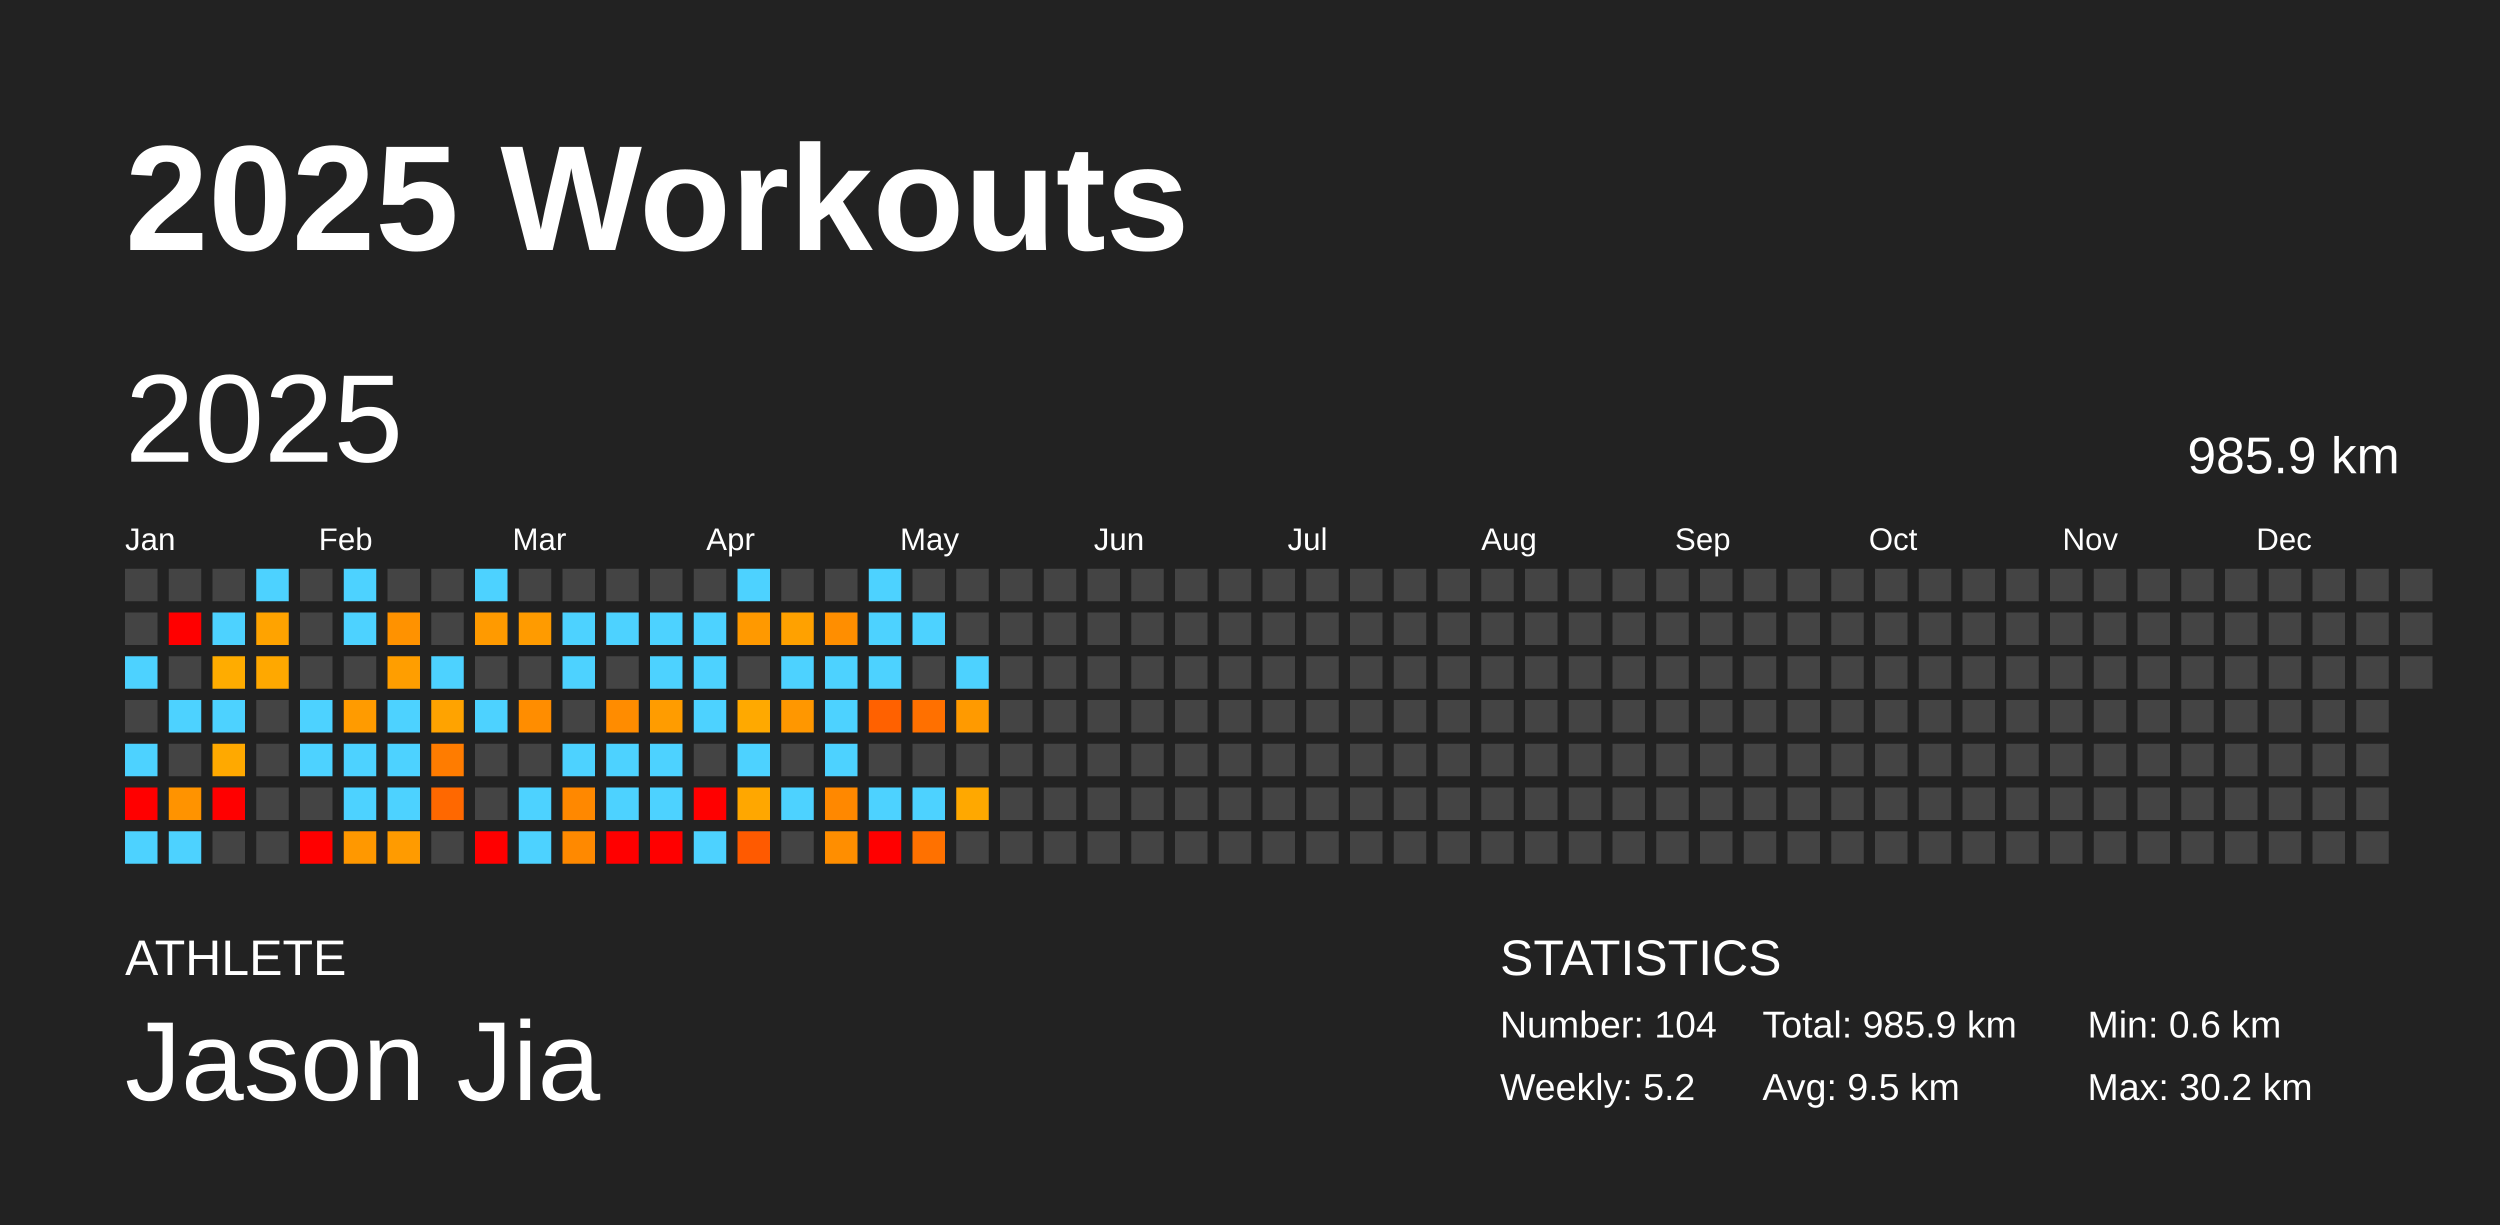
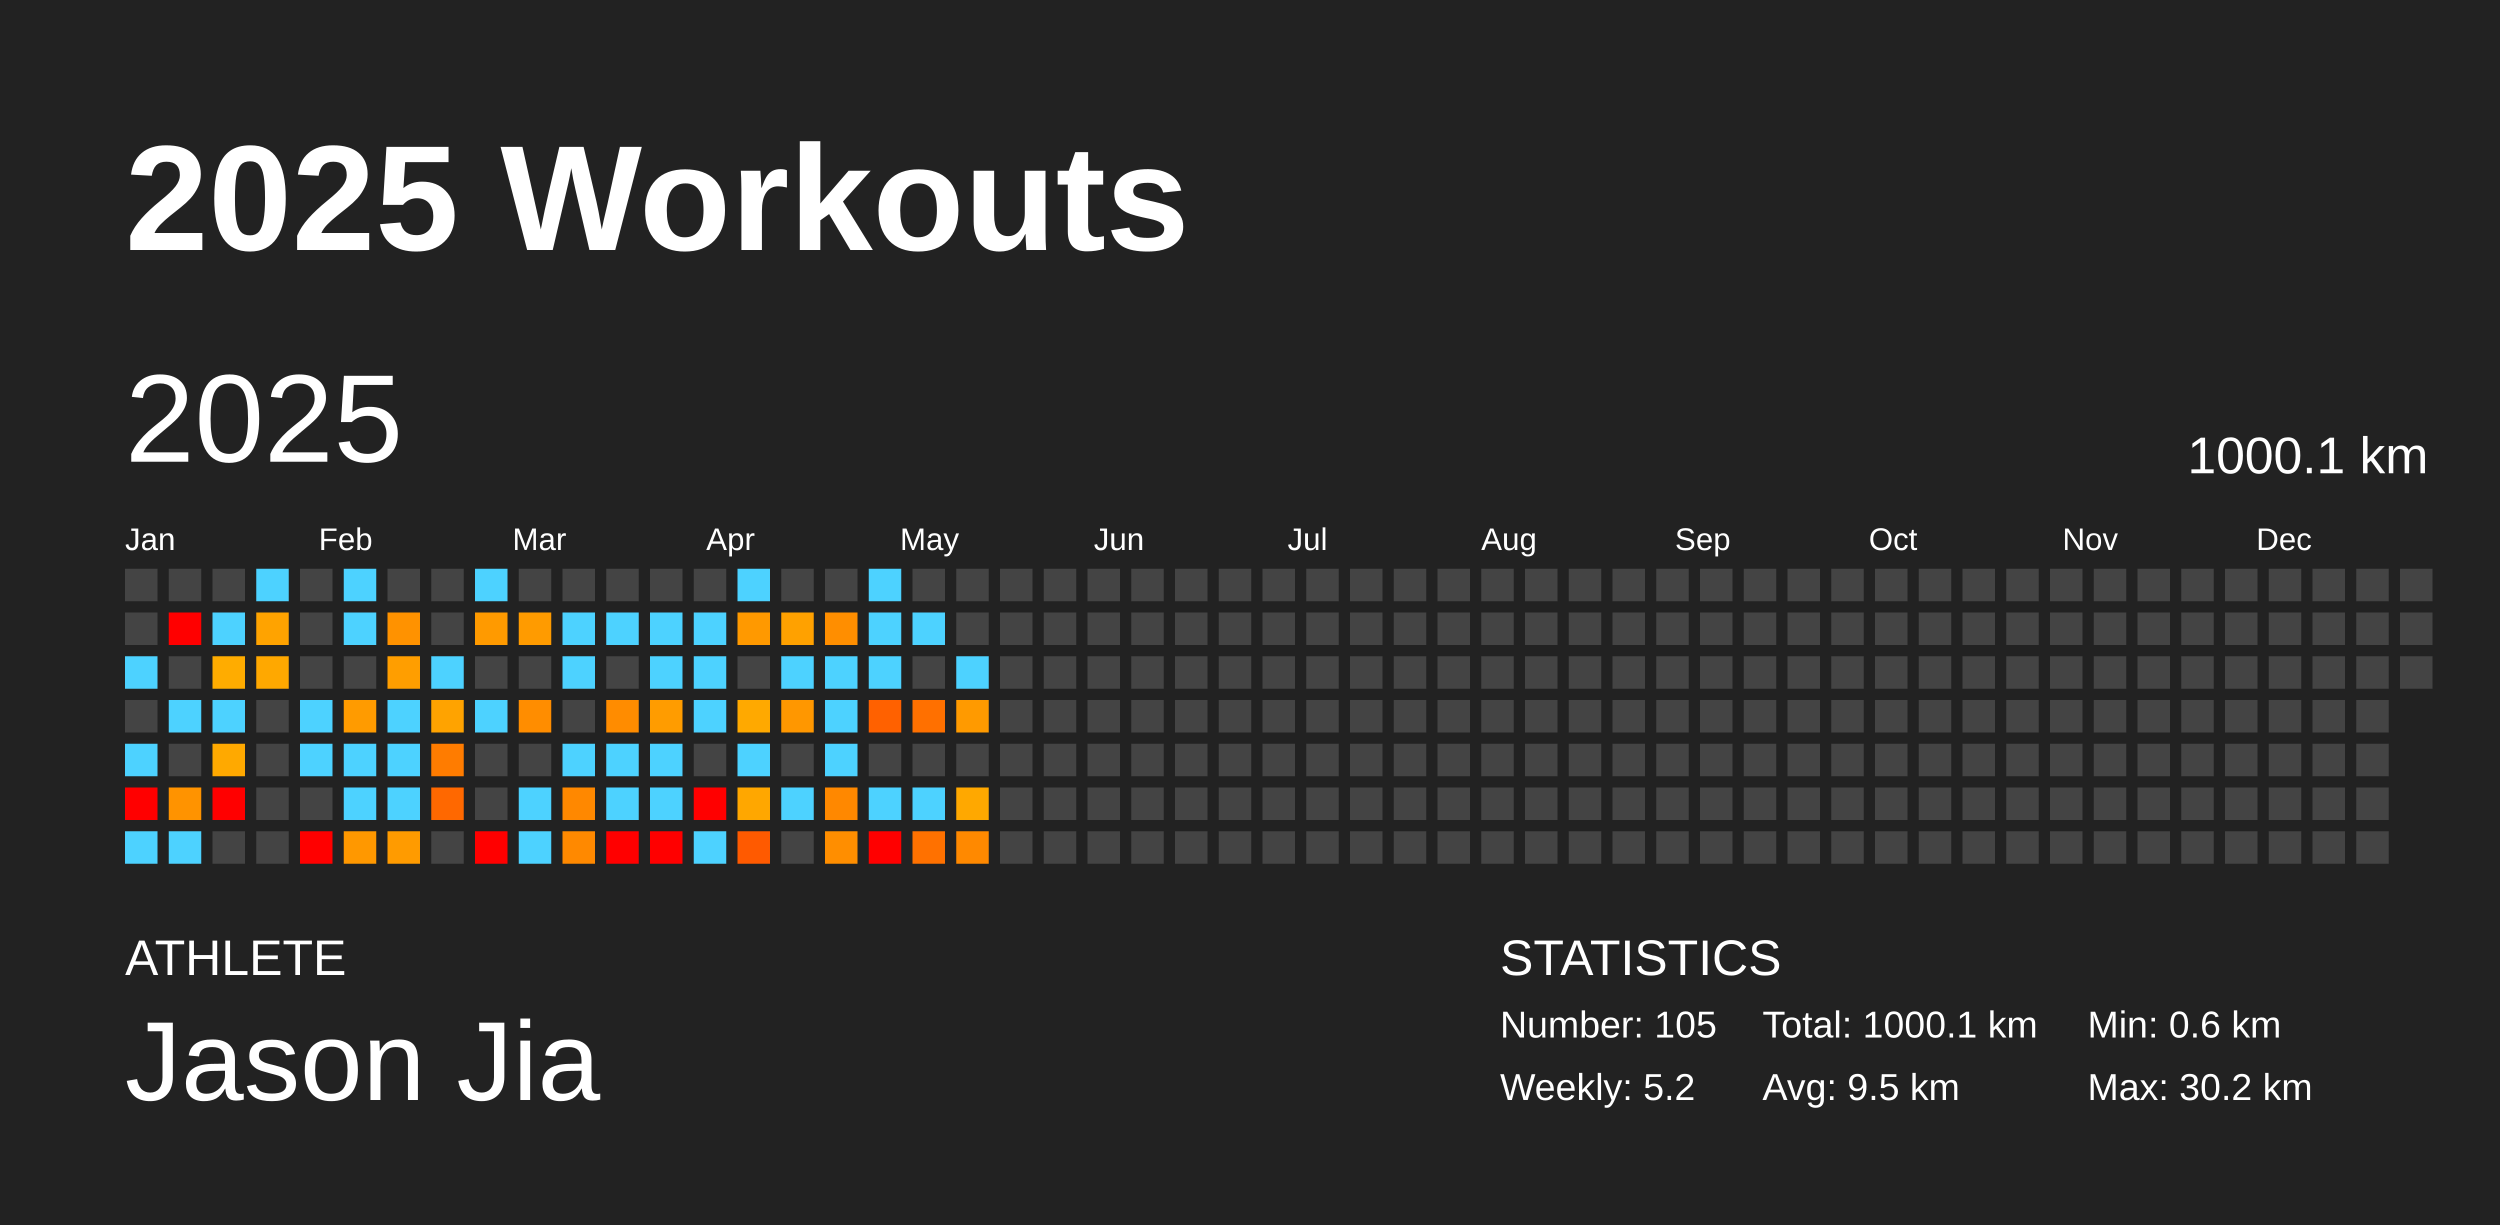
<svg xmlns="http://www.w3.org/2000/svg" baseProfile="full" height="98mm" version="1.1" viewBox="0,0,200,98" width="200mm">
  <defs />
  <rect fill="#222222" height="98" width="200" x="0" y="0" />
  <text fill="#FFFFFF" style="font-size:12px; font-family:Arial; font-weight:bold;" x="10" y="20">2025 Workouts</text>
  <text fill="#FFFFFF" style="font-size:4px; font-family:Arial" x="10" y="78">ATHLETE</text>
  <text fill="#FFFFFF" style="font-size:9px; font-family:Arial" x="10" y="88">Jason Jia</text>
  <text fill="#FFFFFF" style="font-size:4px; font-family:Arial" x="120" y="78">STATISTICS</text>
-   <text fill="#FFFFFF" style="font-size:3px; font-family:Arial" x="120" y="83">Number: 104</text>
+   <text fill="#FFFFFF" style="font-size:3px; font-family:Arial" x="120" y="83">Number: 105</text>
  <text fill="#FFFFFF" style="font-size:3px; font-family:Arial" x="120" y="88">Weekly: 5.2</text>
-   <text fill="#FFFFFF" style="font-size:3px; font-family:Arial" x="141" y="83">Total: 985.9 km</text>
+   <text fill="#FFFFFF" style="font-size:3px; font-family:Arial" x="141" y="83">Total: 1000.1 km</text>
  <text fill="#FFFFFF" style="font-size:3px; font-family:Arial" x="141" y="88">Avg: 9.5 km</text>
  <text fill="#FFFFFF" style="font-size:3px; font-family:Arial" x="167" y="83">Min: 0.6 km</text>
  <text fill="#FFFFFF" style="font-size:3px; font-family:Arial" x="167" y="88">Max: 30.2 km</text>
  <text dominant-baseline="hanging" fill="#FFFFFF" style="font-size:10.0px; font-family:Arial;" x="10" y="30">2025</text>
-   <text dominant-baseline="hanging" fill="#FFFFFF" style="font-size:4.125px; font-family:Arial;" x="175" y="35">985.9 km</text>
+   <text dominant-baseline="hanging" fill="#FFFFFF" style="font-size:4.125px; font-family:Arial;" x="175" y="35">1000.1 km</text>
  <text fill="#FFFFFF" style="font-size:2.5px; font-family:Arial" x="10.0" y="44">Jan</text>
  <text fill="#FFFFFF" style="font-size:2.5px; font-family:Arial" x="25.5" y="44">Feb</text>
  <text fill="#FFFFFF" style="font-size:2.5px; font-family:Arial" x="41.0" y="44">Mar</text>
  <text fill="#FFFFFF" style="font-size:2.5px; font-family:Arial" x="56.5" y="44">Apr</text>
  <text fill="#FFFFFF" style="font-size:2.5px; font-family:Arial" x="72.0" y="44">May</text>
  <text fill="#FFFFFF" style="font-size:2.5px; font-family:Arial" x="87.5" y="44">Jun</text>
  <text fill="#FFFFFF" style="font-size:2.5px; font-family:Arial" x="103.0" y="44">Jul</text>
  <text fill="#FFFFFF" style="font-size:2.5px; font-family:Arial" x="118.5" y="44">Aug</text>
  <text fill="#FFFFFF" style="font-size:2.5px; font-family:Arial" x="134.0" y="44">Sep</text>
  <text fill="#FFFFFF" style="font-size:2.5px; font-family:Arial" x="149.5" y="44">Oct</text>
  <text fill="#FFFFFF" style="font-size:2.5px; font-family:Arial" x="165.0" y="44">Nov</text>
  <text fill="#FFFFFF" style="font-size:2.5px; font-family:Arial" x="180.5" y="44">Dec</text>
  <rect fill="#444444" height="2.6" width="2.6" x="10.0" y="45.5" />
  <rect fill="#444444" height="2.6" width="2.6" x="10.0" y="49.0" />
  <rect fill="#4dd2ff" height="2.6" width="2.6" x="10.0" y="52.5" />
  <rect fill="#444444" height="2.6" width="2.6" x="10.0" y="56.0" />
  <rect fill="#4dd2ff" height="2.6" width="2.6" x="10.0" y="59.5" />
  <rect fill="red" height="2.6" width="2.6" x="10.0" y="63.0" />
  <rect fill="#4dd2ff" height="2.6" width="2.6" x="10.0" y="66.5" />
  <rect fill="#444444" height="2.6" width="2.6" x="13.5" y="45.5" />
  <rect fill="red" height="2.6" width="2.6" x="13.5" y="49.0" />
  <rect fill="#444444" height="2.6" width="2.6" x="13.5" y="52.5" />
  <rect fill="#4dd2ff" height="2.6" width="2.6" x="13.5" y="56.0" />
  <rect fill="#444444" height="2.6" width="2.6" x="13.5" y="59.5" />
  <rect fill="#ff9300" height="2.6" width="2.6" x="13.5" y="63.0" />
  <rect fill="#4dd2ff" height="2.6" width="2.6" x="13.5" y="66.5" />
  <rect fill="#444444" height="2.6" width="2.6" x="17.0" y="45.5" />
  <rect fill="#4dd2ff" height="2.6" width="2.6" x="17.0" y="49.0" />
  <rect fill="#ffac00" height="2.6" width="2.6" x="17.0" y="52.5" />
  <rect fill="#4dd2ff" height="2.6" width="2.6" x="17.0" y="56.0" />
  <rect fill="#ffa900" height="2.6" width="2.6" x="17.0" y="59.5" />
  <rect fill="red" height="2.6" width="2.6" x="17.0" y="63.0" />
  <rect fill="#444444" height="2.6" width="2.6" x="17.0" y="66.5" />
  <rect fill="#4dd2ff" height="2.6" width="2.6" x="20.5" y="45.5" />
  <rect fill="#ffa300" height="2.6" width="2.6" x="20.5" y="49.0" />
  <rect fill="#ffa800" height="2.6" width="2.6" x="20.5" y="52.5" />
  <rect fill="#444444" height="2.6" width="2.6" x="20.5" y="56.0" />
  <rect fill="#444444" height="2.6" width="2.6" x="20.5" y="59.5" />
  <rect fill="#444444" height="2.6" width="2.6" x="20.5" y="63.0" />
  <rect fill="#444444" height="2.6" width="2.6" x="20.5" y="66.5" />
  <rect fill="#444444" height="2.6" width="2.6" x="24.0" y="45.5" />
  <rect fill="#444444" height="2.6" width="2.6" x="24.0" y="49.0" />
  <rect fill="#444444" height="2.6" width="2.6" x="24.0" y="52.5" />
  <rect fill="#4dd2ff" height="2.6" width="2.6" x="24.0" y="56.0" />
  <rect fill="#4dd2ff" height="2.6" width="2.6" x="24.0" y="59.5" />
  <rect fill="#444444" height="2.6" width="2.6" x="24.0" y="63.0" />
  <rect fill="red" height="2.6" width="2.6" x="24.0" y="66.5" />
  <rect fill="#4dd2ff" height="2.6" width="2.6" x="27.5" y="45.5" />
  <rect fill="#4dd2ff" height="2.6" width="2.6" x="27.5" y="49.0" />
  <rect fill="#444444" height="2.6" width="2.6" x="27.5" y="52.5" />
  <rect fill="#ff9b00" height="2.6" width="2.6" x="27.5" y="56.0" />
  <rect fill="#4dd2ff" height="2.6" width="2.6" x="27.5" y="59.5" />
  <rect fill="#4dd2ff" height="2.6" width="2.6" x="27.5" y="63.0" />
  <rect fill="#ff9800" height="2.6" width="2.6" x="27.5" y="66.5" />
  <rect fill="#444444" height="2.6" width="2.6" x="31.0" y="45.5" />
  <rect fill="#ff9200" height="2.6" width="2.6" x="31.0" y="49.0" />
  <rect fill="#ff9e00" height="2.6" width="2.6" x="31.0" y="52.5" />
  <rect fill="#4dd2ff" height="2.6" width="2.6" x="31.0" y="56.0" />
  <rect fill="#4dd2ff" height="2.6" width="2.6" x="31.0" y="59.5" />
  <rect fill="#4dd2ff" height="2.6" width="2.6" x="31.0" y="63.0" />
  <rect fill="#ff9b00" height="2.6" width="2.6" x="31.0" y="66.5" />
  <rect fill="#444444" height="2.6" width="2.6" x="34.5" y="45.5" />
  <rect fill="#444444" height="2.6" width="2.6" x="34.5" y="49.0" />
  <rect fill="#4dd2ff" height="2.6" width="2.6" x="34.5" y="52.5" />
  <rect fill="#ffa300" height="2.6" width="2.6" x="34.5" y="56.0" />
  <rect fill="#ff7c00" height="2.6" width="2.6" x="34.5" y="59.5" />
  <rect fill="#ff6800" height="2.6" width="2.6" x="34.5" y="63.0" />
  <rect fill="#444444" height="2.6" width="2.6" x="34.5" y="66.5" />
  <rect fill="#4dd2ff" height="2.6" width="2.6" x="38.0" y="45.5" />
  <rect fill="#ff9a00" height="2.6" width="2.6" x="38.0" y="49.0" />
  <rect fill="#444444" height="2.6" width="2.6" x="38.0" y="52.5" />
  <rect fill="#4dd2ff" height="2.6" width="2.6" x="38.0" y="56.0" />
  <rect fill="#444444" height="2.6" width="2.6" x="38.0" y="59.5" />
  <rect fill="#444444" height="2.6" width="2.6" x="38.0" y="63.0" />
  <rect fill="red" height="2.6" width="2.6" x="38.0" y="66.5" />
  <rect fill="#444444" height="2.6" width="2.6" x="41.5" y="45.5" />
  <rect fill="#ff9b00" height="2.6" width="2.6" x="41.5" y="49.0" />
  <rect fill="#444444" height="2.6" width="2.6" x="41.5" y="52.5" />
  <rect fill="#ff8d00" height="2.6" width="2.6" x="41.5" y="56.0" />
  <rect fill="#444444" height="2.6" width="2.6" x="41.5" y="59.5" />
  <rect fill="#4dd2ff" height="2.6" width="2.6" x="41.5" y="63.0" />
  <rect fill="#4dd2ff" height="2.6" width="2.6" x="41.5" y="66.5" />
  <rect fill="#444444" height="2.6" width="2.6" x="45.0" y="45.5" />
  <rect fill="#4dd2ff" height="2.6" width="2.6" x="45.0" y="49.0" />
  <rect fill="#4dd2ff" height="2.6" width="2.6" x="45.0" y="52.5" />
  <rect fill="#444444" height="2.6" width="2.6" x="45.0" y="56.0" />
  <rect fill="#4dd2ff" height="2.6" width="2.6" x="45.0" y="59.5" />
  <rect fill="#ff8800" height="2.6" width="2.6" x="45.0" y="63.0" />
  <rect fill="#ff8900" height="2.6" width="2.6" x="45.0" y="66.5" />
  <rect fill="#444444" height="2.6" width="2.6" x="48.5" y="45.5" />
  <rect fill="#4dd2ff" height="2.6" width="2.6" x="48.5" y="49.0" />
  <rect fill="#444444" height="2.6" width="2.6" x="48.5" y="52.5" />
  <rect fill="#ff8c00" height="2.6" width="2.6" x="48.5" y="56.0" />
  <rect fill="#4dd2ff" height="2.6" width="2.6" x="48.5" y="59.5" />
  <rect fill="#4dd2ff" height="2.6" width="2.6" x="48.5" y="63.0" />
  <rect fill="red" height="2.6" width="2.6" x="48.5" y="66.5" />
  <rect fill="#444444" height="2.6" width="2.6" x="52.0" y="45.5" />
  <rect fill="#4dd2ff" height="2.6" width="2.6" x="52.0" y="49.0" />
  <rect fill="#4dd2ff" height="2.6" width="2.6" x="52.0" y="52.5" />
  <rect fill="#ff9c00" height="2.6" width="2.6" x="52.0" y="56.0" />
  <rect fill="#4dd2ff" height="2.6" width="2.6" x="52.0" y="59.5" />
  <rect fill="#4dd2ff" height="2.6" width="2.6" x="52.0" y="63.0" />
  <rect fill="red" height="2.6" width="2.6" x="52.0" y="66.5" />
  <rect fill="#444444" height="2.6" width="2.6" x="55.5" y="45.5" />
  <rect fill="#4dd2ff" height="2.6" width="2.6" x="55.5" y="49.0" />
  <rect fill="#4dd2ff" height="2.6" width="2.6" x="55.5" y="52.5" />
  <rect fill="#4dd2ff" height="2.6" width="2.6" x="55.5" y="56.0" />
  <rect fill="#444444" height="2.6" width="2.6" x="55.5" y="59.5" />
  <rect fill="red" height="2.6" width="2.6" x="55.5" y="63.0" />
  <rect fill="#4dd2ff" height="2.6" width="2.6" x="55.5" y="66.5" />
  <rect fill="#4dd2ff" height="2.6" width="2.6" x="59.0" y="45.5" />
  <rect fill="#ff9900" height="2.6" width="2.6" x="59.0" y="49.0" />
  <rect fill="#444444" height="2.6" width="2.6" x="59.0" y="52.5" />
  <rect fill="#ffa900" height="2.6" width="2.6" x="59.0" y="56.0" />
  <rect fill="#4dd2ff" height="2.6" width="2.6" x="59.0" y="59.5" />
  <rect fill="#ffa700" height="2.6" width="2.6" x="59.0" y="63.0" />
  <rect fill="#ff5a00" height="2.6" width="2.6" x="59.0" y="66.5" />
  <rect fill="#444444" height="2.6" width="2.6" x="62.5" y="45.5" />
  <rect fill="#ffa100" height="2.6" width="2.6" x="62.5" y="49.0" />
  <rect fill="#4dd2ff" height="2.6" width="2.6" x="62.5" y="52.5" />
  <rect fill="#ff9700" height="2.6" width="2.6" x="62.5" y="56.0" />
  <rect fill="#444444" height="2.6" width="2.6" x="62.5" y="59.5" />
  <rect fill="#4dd2ff" height="2.6" width="2.6" x="62.5" y="63.0" />
  <rect fill="#444444" height="2.6" width="2.6" x="62.5" y="66.5" />
  <rect fill="#444444" height="2.6" width="2.6" x="66.0" y="45.5" />
  <rect fill="#ff8e00" height="2.6" width="2.6" x="66.0" y="49.0" />
  <rect fill="#4dd2ff" height="2.6" width="2.6" x="66.0" y="52.5" />
  <rect fill="#4dd2ff" height="2.6" width="2.6" x="66.0" y="56.0" />
  <rect fill="#4dd2ff" height="2.6" width="2.6" x="66.0" y="59.5" />
  <rect fill="#ff8800" height="2.6" width="2.6" x="66.0" y="63.0" />
  <rect fill="#ff8e00" height="2.6" width="2.6" x="66.0" y="66.5" />
  <rect fill="#4dd2ff" height="2.6" width="2.6" x="69.5" y="45.5" />
  <rect fill="#4dd2ff" height="2.6" width="2.6" x="69.5" y="49.0" />
  <rect fill="#4dd2ff" height="2.6" width="2.6" x="69.5" y="52.5" />
  <rect fill="#ff6100" height="2.6" width="2.6" x="69.5" y="56.0" />
  <rect fill="#444444" height="2.6" width="2.6" x="69.5" y="59.5" />
  <rect fill="#4dd2ff" height="2.6" width="2.6" x="69.5" y="63.0" />
  <rect fill="red" height="2.6" width="2.6" x="69.5" y="66.5" />
  <rect fill="#444444" height="2.6" width="2.6" x="73.0" y="45.5" />
  <rect fill="#4dd2ff" height="2.6" width="2.6" x="73.0" y="49.0" />
  <rect fill="#444444" height="2.6" width="2.6" x="73.0" y="52.5" />
  <rect fill="#ff7000" height="2.6" width="2.6" x="73.0" y="56.0" />
  <rect fill="#444444" height="2.6" width="2.6" x="73.0" y="59.5" />
  <rect fill="#4dd2ff" height="2.6" width="2.6" x="73.0" y="63.0" />
  <rect fill="#ff7100" height="2.6" width="2.6" x="73.0" y="66.5" />
  <rect fill="#444444" height="2.6" width="2.6" x="76.5" y="45.5" />
  <rect fill="#444444" height="2.6" width="2.6" x="76.5" y="49.0" />
  <rect fill="#4dd2ff" height="2.6" width="2.6" x="76.5" y="52.5" />
  <rect fill="#ff9a00" height="2.6" width="2.6" x="76.5" y="56.0" />
  <rect fill="#444444" height="2.6" width="2.6" x="76.5" y="59.5" />
  <rect fill="#ffa800" height="2.6" width="2.6" x="76.5" y="63.0" />
-   <rect fill="#444444" height="2.6" width="2.6" x="76.5" y="66.5" />
+   <rect fill="#ff8900" height="2.6" width="2.6" x="76.5" y="66.5" />
  <rect fill="#444444" height="2.6" width="2.6" x="80.0" y="45.5" />
  <rect fill="#444444" height="2.6" width="2.6" x="80.0" y="49.0" />
  <rect fill="#444444" height="2.6" width="2.6" x="80.0" y="52.5" />
  <rect fill="#444444" height="2.6" width="2.6" x="80.0" y="56.0" />
  <rect fill="#444444" height="2.6" width="2.6" x="80.0" y="59.5" />
  <rect fill="#444444" height="2.6" width="2.6" x="80.0" y="63.0" />
  <rect fill="#444444" height="2.6" width="2.6" x="80.0" y="66.5" />
  <rect fill="#444444" height="2.6" width="2.6" x="83.5" y="45.5" />
  <rect fill="#444444" height="2.6" width="2.6" x="83.5" y="49.0" />
  <rect fill="#444444" height="2.6" width="2.6" x="83.5" y="52.5" />
  <rect fill="#444444" height="2.6" width="2.6" x="83.5" y="56.0" />
  <rect fill="#444444" height="2.6" width="2.6" x="83.5" y="59.5" />
  <rect fill="#444444" height="2.6" width="2.6" x="83.5" y="63.0" />
  <rect fill="#444444" height="2.6" width="2.6" x="83.5" y="66.5" />
  <rect fill="#444444" height="2.6" width="2.6" x="87.0" y="45.5" />
  <rect fill="#444444" height="2.6" width="2.6" x="87.0" y="49.0" />
  <rect fill="#444444" height="2.6" width="2.6" x="87.0" y="52.5" />
  <rect fill="#444444" height="2.6" width="2.6" x="87.0" y="56.0" />
  <rect fill="#444444" height="2.6" width="2.6" x="87.0" y="59.5" />
  <rect fill="#444444" height="2.6" width="2.6" x="87.0" y="63.0" />
  <rect fill="#444444" height="2.6" width="2.6" x="87.0" y="66.5" />
  <rect fill="#444444" height="2.6" width="2.6" x="90.5" y="45.5" />
  <rect fill="#444444" height="2.6" width="2.6" x="90.5" y="49.0" />
  <rect fill="#444444" height="2.6" width="2.6" x="90.5" y="52.5" />
  <rect fill="#444444" height="2.6" width="2.6" x="90.5" y="56.0" />
  <rect fill="#444444" height="2.6" width="2.6" x="90.5" y="59.5" />
  <rect fill="#444444" height="2.6" width="2.6" x="90.5" y="63.0" />
  <rect fill="#444444" height="2.6" width="2.6" x="90.5" y="66.5" />
  <rect fill="#444444" height="2.6" width="2.6" x="94.0" y="45.5" />
  <rect fill="#444444" height="2.6" width="2.6" x="94.0" y="49.0" />
  <rect fill="#444444" height="2.6" width="2.6" x="94.0" y="52.5" />
  <rect fill="#444444" height="2.6" width="2.6" x="94.0" y="56.0" />
  <rect fill="#444444" height="2.6" width="2.6" x="94.0" y="59.5" />
  <rect fill="#444444" height="2.6" width="2.6" x="94.0" y="63.0" />
  <rect fill="#444444" height="2.6" width="2.6" x="94.0" y="66.5" />
  <rect fill="#444444" height="2.6" width="2.6" x="97.5" y="45.5" />
  <rect fill="#444444" height="2.6" width="2.6" x="97.5" y="49.0" />
  <rect fill="#444444" height="2.6" width="2.6" x="97.5" y="52.5" />
  <rect fill="#444444" height="2.6" width="2.6" x="97.5" y="56.0" />
  <rect fill="#444444" height="2.6" width="2.6" x="97.5" y="59.5" />
  <rect fill="#444444" height="2.6" width="2.6" x="97.5" y="63.0" />
  <rect fill="#444444" height="2.6" width="2.6" x="97.5" y="66.5" />
  <rect fill="#444444" height="2.6" width="2.6" x="101.0" y="45.5" />
  <rect fill="#444444" height="2.6" width="2.6" x="101.0" y="49.0" />
  <rect fill="#444444" height="2.6" width="2.6" x="101.0" y="52.5" />
  <rect fill="#444444" height="2.6" width="2.6" x="101.0" y="56.0" />
  <rect fill="#444444" height="2.6" width="2.6" x="101.0" y="59.5" />
  <rect fill="#444444" height="2.6" width="2.6" x="101.0" y="63.0" />
  <rect fill="#444444" height="2.6" width="2.6" x="101.0" y="66.5" />
  <rect fill="#444444" height="2.6" width="2.6" x="104.5" y="45.5" />
  <rect fill="#444444" height="2.6" width="2.6" x="104.5" y="49.0" />
  <rect fill="#444444" height="2.6" width="2.6" x="104.5" y="52.5" />
  <rect fill="#444444" height="2.6" width="2.6" x="104.5" y="56.0" />
  <rect fill="#444444" height="2.6" width="2.6" x="104.5" y="59.5" />
  <rect fill="#444444" height="2.6" width="2.6" x="104.5" y="63.0" />
  <rect fill="#444444" height="2.6" width="2.6" x="104.5" y="66.5" />
  <rect fill="#444444" height="2.6" width="2.6" x="108.0" y="45.5" />
  <rect fill="#444444" height="2.6" width="2.6" x="108.0" y="49.0" />
  <rect fill="#444444" height="2.6" width="2.6" x="108.0" y="52.5" />
  <rect fill="#444444" height="2.6" width="2.6" x="108.0" y="56.0" />
  <rect fill="#444444" height="2.6" width="2.6" x="108.0" y="59.5" />
  <rect fill="#444444" height="2.6" width="2.6" x="108.0" y="63.0" />
  <rect fill="#444444" height="2.6" width="2.6" x="108.0" y="66.5" />
  <rect fill="#444444" height="2.6" width="2.6" x="111.5" y="45.5" />
  <rect fill="#444444" height="2.6" width="2.6" x="111.5" y="49.0" />
  <rect fill="#444444" height="2.6" width="2.6" x="111.5" y="52.5" />
  <rect fill="#444444" height="2.6" width="2.6" x="111.5" y="56.0" />
  <rect fill="#444444" height="2.6" width="2.6" x="111.5" y="59.5" />
  <rect fill="#444444" height="2.6" width="2.6" x="111.5" y="63.0" />
  <rect fill="#444444" height="2.6" width="2.6" x="111.5" y="66.5" />
  <rect fill="#444444" height="2.6" width="2.6" x="115.0" y="45.5" />
  <rect fill="#444444" height="2.6" width="2.6" x="115.0" y="49.0" />
  <rect fill="#444444" height="2.6" width="2.6" x="115.0" y="52.5" />
  <rect fill="#444444" height="2.6" width="2.6" x="115.0" y="56.0" />
  <rect fill="#444444" height="2.6" width="2.6" x="115.0" y="59.5" />
  <rect fill="#444444" height="2.6" width="2.6" x="115.0" y="63.0" />
  <rect fill="#444444" height="2.6" width="2.6" x="115.0" y="66.5" />
  <rect fill="#444444" height="2.6" width="2.6" x="118.5" y="45.5" />
  <rect fill="#444444" height="2.6" width="2.6" x="118.5" y="49.0" />
  <rect fill="#444444" height="2.6" width="2.6" x="118.5" y="52.5" />
  <rect fill="#444444" height="2.6" width="2.6" x="118.5" y="56.0" />
  <rect fill="#444444" height="2.6" width="2.6" x="118.5" y="59.5" />
  <rect fill="#444444" height="2.6" width="2.6" x="118.5" y="63.0" />
  <rect fill="#444444" height="2.6" width="2.6" x="118.5" y="66.5" />
  <rect fill="#444444" height="2.6" width="2.6" x="122.0" y="45.5" />
  <rect fill="#444444" height="2.6" width="2.6" x="122.0" y="49.0" />
  <rect fill="#444444" height="2.6" width="2.6" x="122.0" y="52.5" />
  <rect fill="#444444" height="2.6" width="2.6" x="122.0" y="56.0" />
  <rect fill="#444444" height="2.6" width="2.6" x="122.0" y="59.5" />
  <rect fill="#444444" height="2.6" width="2.6" x="122.0" y="63.0" />
  <rect fill="#444444" height="2.6" width="2.6" x="122.0" y="66.5" />
  <rect fill="#444444" height="2.6" width="2.6" x="125.5" y="45.5" />
  <rect fill="#444444" height="2.6" width="2.6" x="125.5" y="49.0" />
  <rect fill="#444444" height="2.6" width="2.6" x="125.5" y="52.5" />
  <rect fill="#444444" height="2.6" width="2.6" x="125.5" y="56.0" />
  <rect fill="#444444" height="2.6" width="2.6" x="125.5" y="59.5" />
  <rect fill="#444444" height="2.6" width="2.6" x="125.5" y="63.0" />
  <rect fill="#444444" height="2.6" width="2.6" x="125.5" y="66.5" />
  <rect fill="#444444" height="2.6" width="2.6" x="129.0" y="45.5" />
  <rect fill="#444444" height="2.6" width="2.6" x="129.0" y="49.0" />
  <rect fill="#444444" height="2.6" width="2.6" x="129.0" y="52.5" />
  <rect fill="#444444" height="2.6" width="2.6" x="129.0" y="56.0" />
  <rect fill="#444444" height="2.6" width="2.6" x="129.0" y="59.5" />
  <rect fill="#444444" height="2.6" width="2.6" x="129.0" y="63.0" />
  <rect fill="#444444" height="2.6" width="2.6" x="129.0" y="66.5" />
  <rect fill="#444444" height="2.6" width="2.6" x="132.5" y="45.5" />
  <rect fill="#444444" height="2.6" width="2.6" x="132.5" y="49.0" />
  <rect fill="#444444" height="2.6" width="2.6" x="132.5" y="52.5" />
  <rect fill="#444444" height="2.6" width="2.6" x="132.5" y="56.0" />
  <rect fill="#444444" height="2.6" width="2.6" x="132.5" y="59.5" />
  <rect fill="#444444" height="2.6" width="2.6" x="132.5" y="63.0" />
  <rect fill="#444444" height="2.6" width="2.6" x="132.5" y="66.5" />
  <rect fill="#444444" height="2.6" width="2.6" x="136.0" y="45.5" />
  <rect fill="#444444" height="2.6" width="2.6" x="136.0" y="49.0" />
  <rect fill="#444444" height="2.6" width="2.6" x="136.0" y="52.5" />
  <rect fill="#444444" height="2.6" width="2.6" x="136.0" y="56.0" />
  <rect fill="#444444" height="2.6" width="2.6" x="136.0" y="59.5" />
  <rect fill="#444444" height="2.6" width="2.6" x="136.0" y="63.0" />
  <rect fill="#444444" height="2.6" width="2.6" x="136.0" y="66.5" />
  <rect fill="#444444" height="2.6" width="2.6" x="139.5" y="45.5" />
  <rect fill="#444444" height="2.6" width="2.6" x="139.5" y="49.0" />
  <rect fill="#444444" height="2.6" width="2.6" x="139.5" y="52.5" />
  <rect fill="#444444" height="2.6" width="2.6" x="139.5" y="56.0" />
  <rect fill="#444444" height="2.6" width="2.6" x="139.5" y="59.5" />
  <rect fill="#444444" height="2.6" width="2.6" x="139.5" y="63.0" />
  <rect fill="#444444" height="2.6" width="2.6" x="139.5" y="66.5" />
  <rect fill="#444444" height="2.6" width="2.6" x="143.0" y="45.5" />
  <rect fill="#444444" height="2.6" width="2.6" x="143.0" y="49.0" />
  <rect fill="#444444" height="2.6" width="2.6" x="143.0" y="52.5" />
  <rect fill="#444444" height="2.6" width="2.6" x="143.0" y="56.0" />
  <rect fill="#444444" height="2.6" width="2.6" x="143.0" y="59.5" />
  <rect fill="#444444" height="2.6" width="2.6" x="143.0" y="63.0" />
  <rect fill="#444444" height="2.6" width="2.6" x="143.0" y="66.5" />
  <rect fill="#444444" height="2.6" width="2.6" x="146.5" y="45.5" />
  <rect fill="#444444" height="2.6" width="2.6" x="146.5" y="49.0" />
  <rect fill="#444444" height="2.6" width="2.6" x="146.5" y="52.5" />
  <rect fill="#444444" height="2.6" width="2.6" x="146.5" y="56.0" />
  <rect fill="#444444" height="2.6" width="2.6" x="146.5" y="59.5" />
  <rect fill="#444444" height="2.6" width="2.6" x="146.5" y="63.0" />
  <rect fill="#444444" height="2.6" width="2.6" x="146.5" y="66.5" />
  <rect fill="#444444" height="2.6" width="2.6" x="150.0" y="45.5" />
  <rect fill="#444444" height="2.6" width="2.6" x="150.0" y="49.0" />
  <rect fill="#444444" height="2.6" width="2.6" x="150.0" y="52.5" />
  <rect fill="#444444" height="2.6" width="2.6" x="150.0" y="56.0" />
  <rect fill="#444444" height="2.6" width="2.6" x="150.0" y="59.5" />
  <rect fill="#444444" height="2.6" width="2.6" x="150.0" y="63.0" />
  <rect fill="#444444" height="2.6" width="2.6" x="150.0" y="66.5" />
  <rect fill="#444444" height="2.6" width="2.6" x="153.5" y="45.5" />
  <rect fill="#444444" height="2.6" width="2.6" x="153.5" y="49.0" />
  <rect fill="#444444" height="2.6" width="2.6" x="153.5" y="52.5" />
  <rect fill="#444444" height="2.6" width="2.6" x="153.5" y="56.0" />
  <rect fill="#444444" height="2.6" width="2.6" x="153.5" y="59.5" />
  <rect fill="#444444" height="2.6" width="2.6" x="153.5" y="63.0" />
  <rect fill="#444444" height="2.6" width="2.6" x="153.5" y="66.5" />
  <rect fill="#444444" height="2.6" width="2.6" x="157.0" y="45.5" />
  <rect fill="#444444" height="2.6" width="2.6" x="157.0" y="49.0" />
  <rect fill="#444444" height="2.6" width="2.6" x="157.0" y="52.5" />
  <rect fill="#444444" height="2.6" width="2.6" x="157.0" y="56.0" />
  <rect fill="#444444" height="2.6" width="2.6" x="157.0" y="59.5" />
  <rect fill="#444444" height="2.6" width="2.6" x="157.0" y="63.0" />
  <rect fill="#444444" height="2.6" width="2.6" x="157.0" y="66.5" />
  <rect fill="#444444" height="2.6" width="2.6" x="160.5" y="45.5" />
  <rect fill="#444444" height="2.6" width="2.6" x="160.5" y="49.0" />
  <rect fill="#444444" height="2.6" width="2.6" x="160.5" y="52.5" />
  <rect fill="#444444" height="2.6" width="2.6" x="160.5" y="56.0" />
  <rect fill="#444444" height="2.6" width="2.6" x="160.5" y="59.5" />
  <rect fill="#444444" height="2.6" width="2.6" x="160.5" y="63.0" />
  <rect fill="#444444" height="2.6" width="2.6" x="160.5" y="66.5" />
  <rect fill="#444444" height="2.6" width="2.6" x="164.0" y="45.5" />
  <rect fill="#444444" height="2.6" width="2.6" x="164.0" y="49.0" />
  <rect fill="#444444" height="2.6" width="2.6" x="164.0" y="52.5" />
  <rect fill="#444444" height="2.6" width="2.6" x="164.0" y="56.0" />
  <rect fill="#444444" height="2.6" width="2.6" x="164.0" y="59.5" />
  <rect fill="#444444" height="2.6" width="2.6" x="164.0" y="63.0" />
  <rect fill="#444444" height="2.6" width="2.6" x="164.0" y="66.5" />
  <rect fill="#444444" height="2.6" width="2.6" x="167.5" y="45.5" />
  <rect fill="#444444" height="2.6" width="2.6" x="167.5" y="49.0" />
  <rect fill="#444444" height="2.6" width="2.6" x="167.5" y="52.5" />
  <rect fill="#444444" height="2.6" width="2.6" x="167.5" y="56.0" />
  <rect fill="#444444" height="2.6" width="2.6" x="167.5" y="59.5" />
  <rect fill="#444444" height="2.6" width="2.6" x="167.5" y="63.0" />
  <rect fill="#444444" height="2.6" width="2.6" x="167.5" y="66.5" />
  <rect fill="#444444" height="2.6" width="2.6" x="171.0" y="45.5" />
  <rect fill="#444444" height="2.6" width="2.6" x="171.0" y="49.0" />
  <rect fill="#444444" height="2.6" width="2.6" x="171.0" y="52.5" />
  <rect fill="#444444" height="2.6" width="2.6" x="171.0" y="56.0" />
  <rect fill="#444444" height="2.6" width="2.6" x="171.0" y="59.5" />
  <rect fill="#444444" height="2.6" width="2.6" x="171.0" y="63.0" />
  <rect fill="#444444" height="2.6" width="2.6" x="171.0" y="66.5" />
  <rect fill="#444444" height="2.6" width="2.6" x="174.5" y="45.5" />
  <rect fill="#444444" height="2.6" width="2.6" x="174.5" y="49.0" />
  <rect fill="#444444" height="2.6" width="2.6" x="174.5" y="52.5" />
  <rect fill="#444444" height="2.6" width="2.6" x="174.5" y="56.0" />
  <rect fill="#444444" height="2.6" width="2.6" x="174.5" y="59.5" />
  <rect fill="#444444" height="2.6" width="2.6" x="174.5" y="63.0" />
  <rect fill="#444444" height="2.6" width="2.6" x="174.5" y="66.5" />
  <rect fill="#444444" height="2.6" width="2.6" x="178.0" y="45.5" />
  <rect fill="#444444" height="2.6" width="2.6" x="178.0" y="49.0" />
  <rect fill="#444444" height="2.6" width="2.6" x="178.0" y="52.5" />
  <rect fill="#444444" height="2.6" width="2.6" x="178.0" y="56.0" />
  <rect fill="#444444" height="2.6" width="2.6" x="178.0" y="59.5" />
  <rect fill="#444444" height="2.6" width="2.6" x="178.0" y="63.0" />
  <rect fill="#444444" height="2.6" width="2.6" x="178.0" y="66.5" />
  <rect fill="#444444" height="2.6" width="2.6" x="181.5" y="45.5" />
  <rect fill="#444444" height="2.6" width="2.6" x="181.5" y="49.0" />
  <rect fill="#444444" height="2.6" width="2.6" x="181.5" y="52.5" />
  <rect fill="#444444" height="2.6" width="2.6" x="181.5" y="56.0" />
  <rect fill="#444444" height="2.6" width="2.6" x="181.5" y="59.5" />
  <rect fill="#444444" height="2.6" width="2.6" x="181.5" y="63.0" />
  <rect fill="#444444" height="2.6" width="2.6" x="181.5" y="66.5" />
  <rect fill="#444444" height="2.6" width="2.6" x="185.0" y="45.5" />
  <rect fill="#444444" height="2.6" width="2.6" x="185.0" y="49.0" />
  <rect fill="#444444" height="2.6" width="2.6" x="185.0" y="52.5" />
  <rect fill="#444444" height="2.6" width="2.6" x="185.0" y="56.0" />
  <rect fill="#444444" height="2.6" width="2.6" x="185.0" y="59.5" />
  <rect fill="#444444" height="2.6" width="2.6" x="185.0" y="63.0" />
  <rect fill="#444444" height="2.6" width="2.6" x="185.0" y="66.5" />
  <rect fill="#444444" height="2.6" width="2.6" x="188.5" y="45.5" />
  <rect fill="#444444" height="2.6" width="2.6" x="188.5" y="49.0" />
  <rect fill="#444444" height="2.6" width="2.6" x="188.5" y="52.5" />
  <rect fill="#444444" height="2.6" width="2.6" x="188.5" y="56.0" />
  <rect fill="#444444" height="2.6" width="2.6" x="188.5" y="59.5" />
  <rect fill="#444444" height="2.6" width="2.6" x="188.5" y="63.0" />
  <rect fill="#444444" height="2.6" width="2.6" x="188.5" y="66.5" />
  <rect fill="#444444" height="2.6" width="2.6" x="192.0" y="45.5" />
  <rect fill="#444444" height="2.6" width="2.6" x="192.0" y="49.0" />
  <rect fill="#444444" height="2.6" width="2.6" x="192.0" y="52.5" />
</svg>
